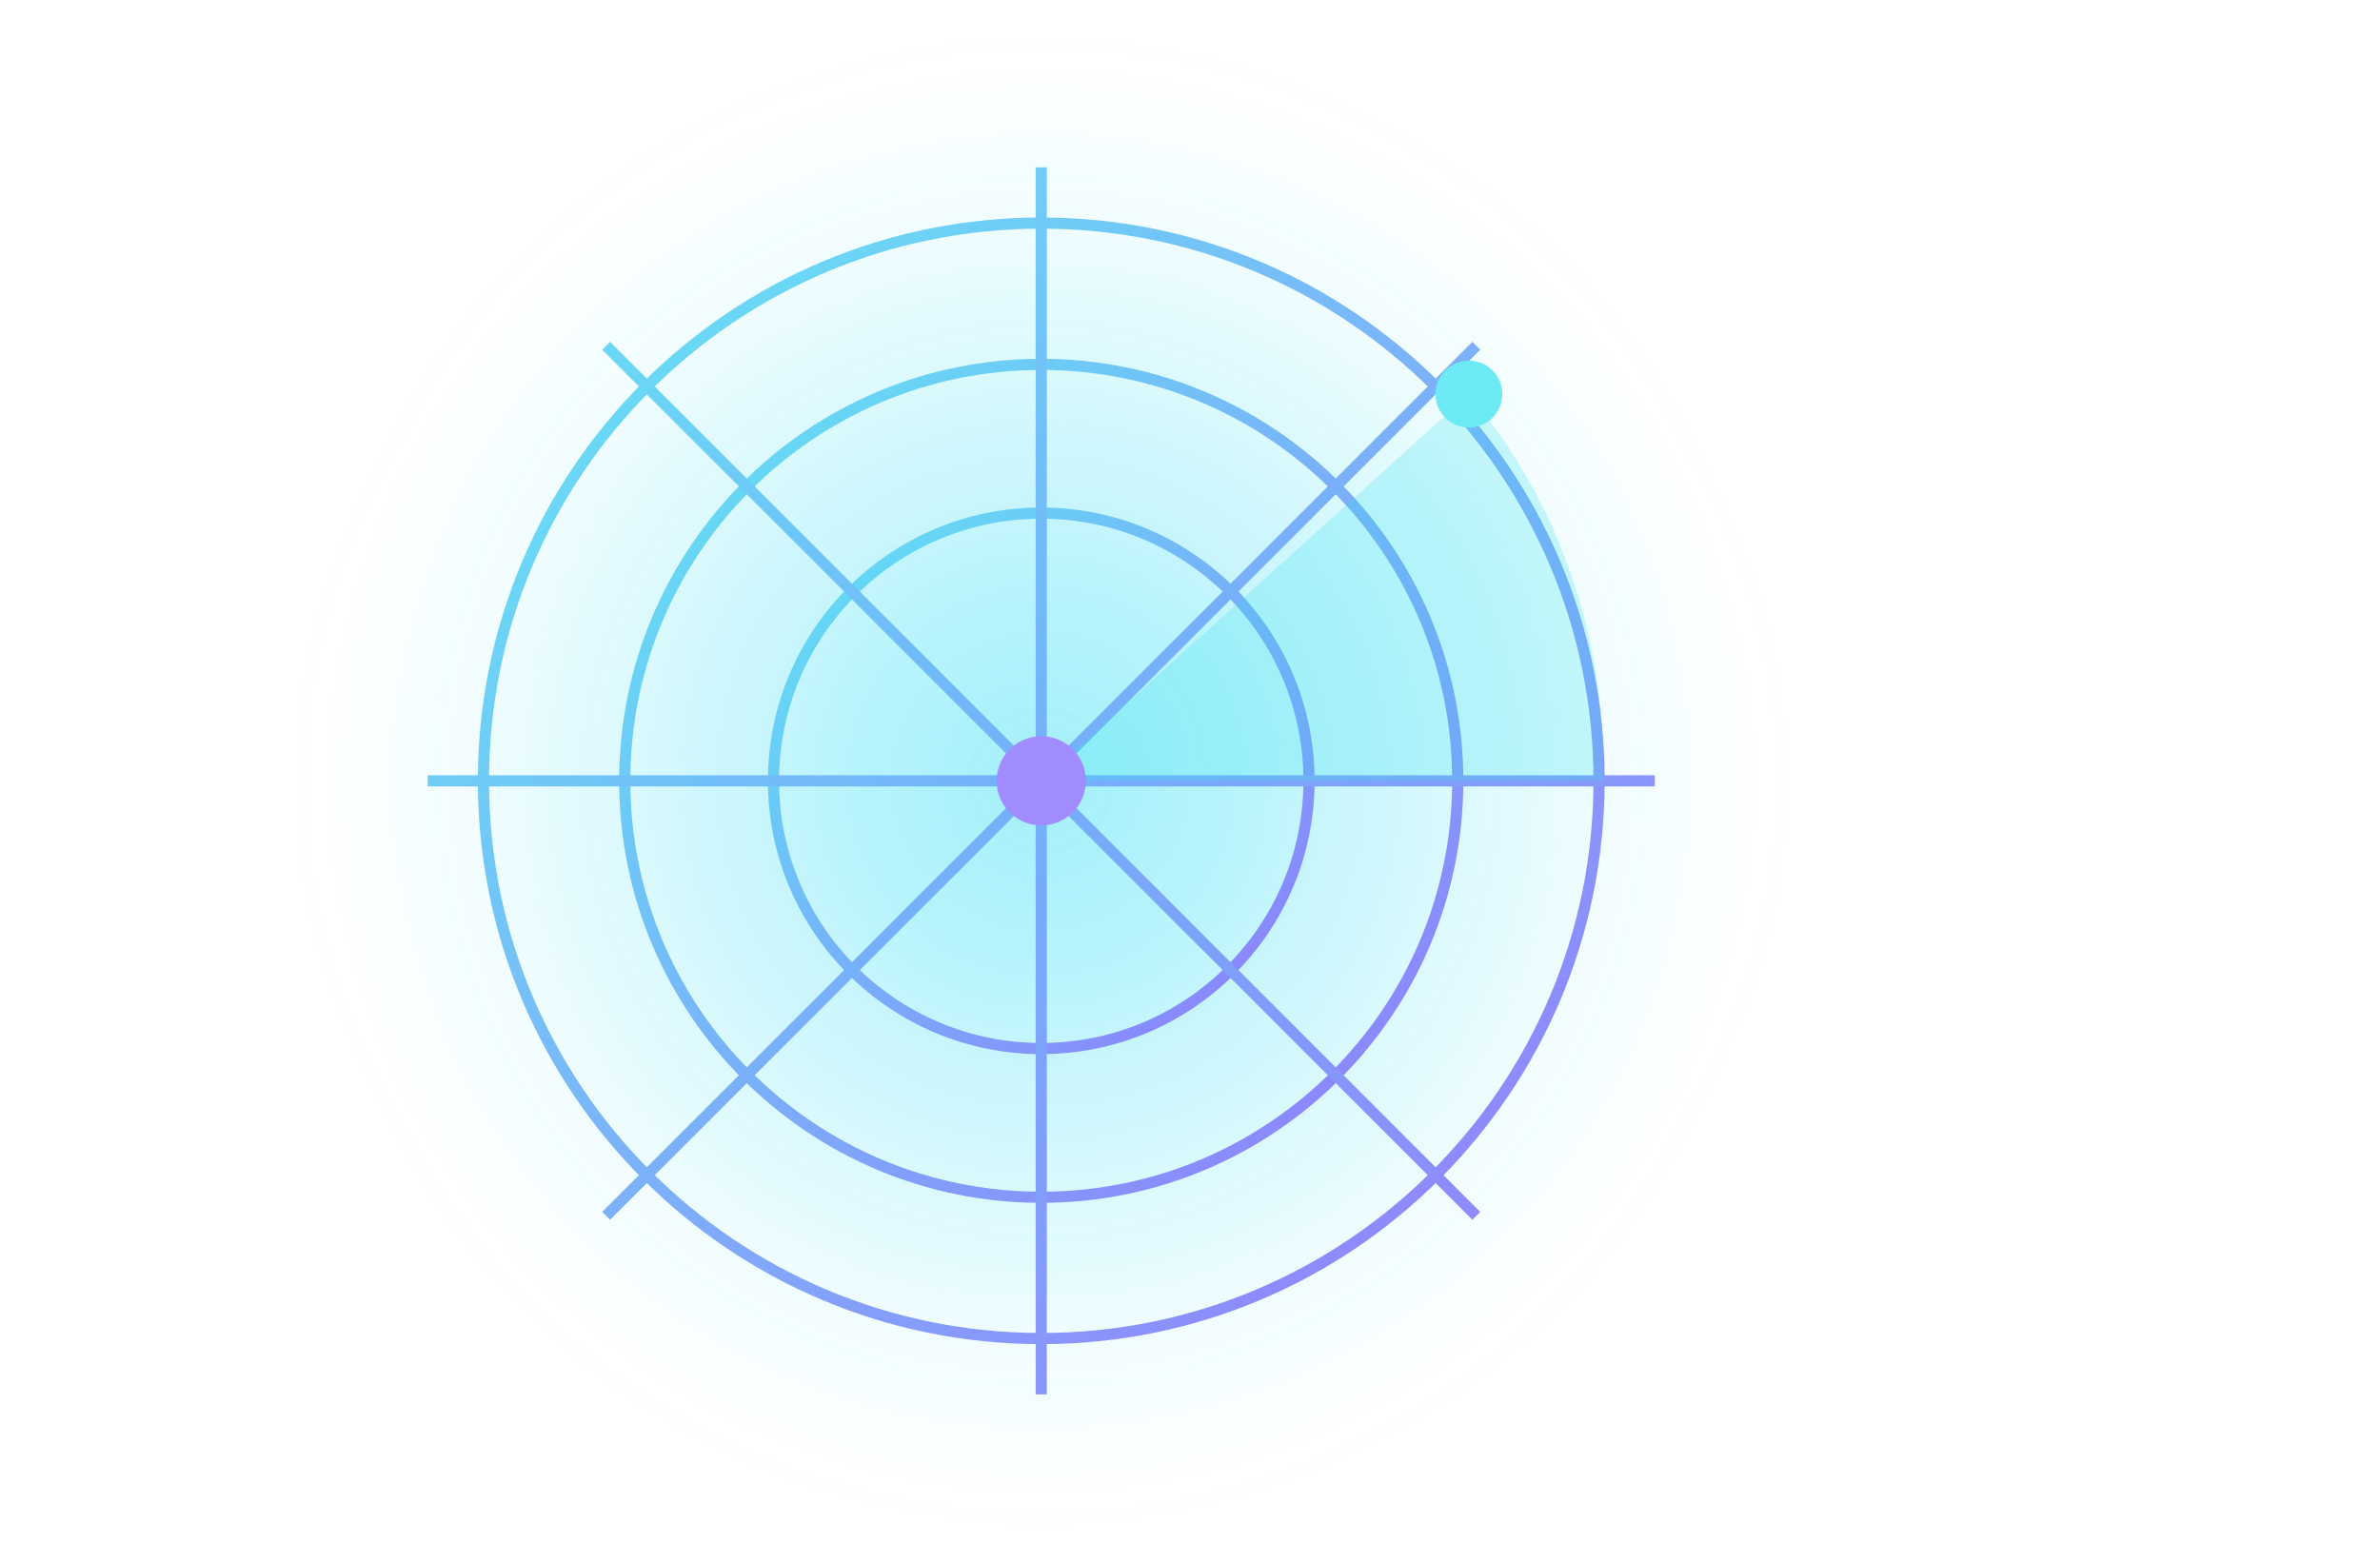
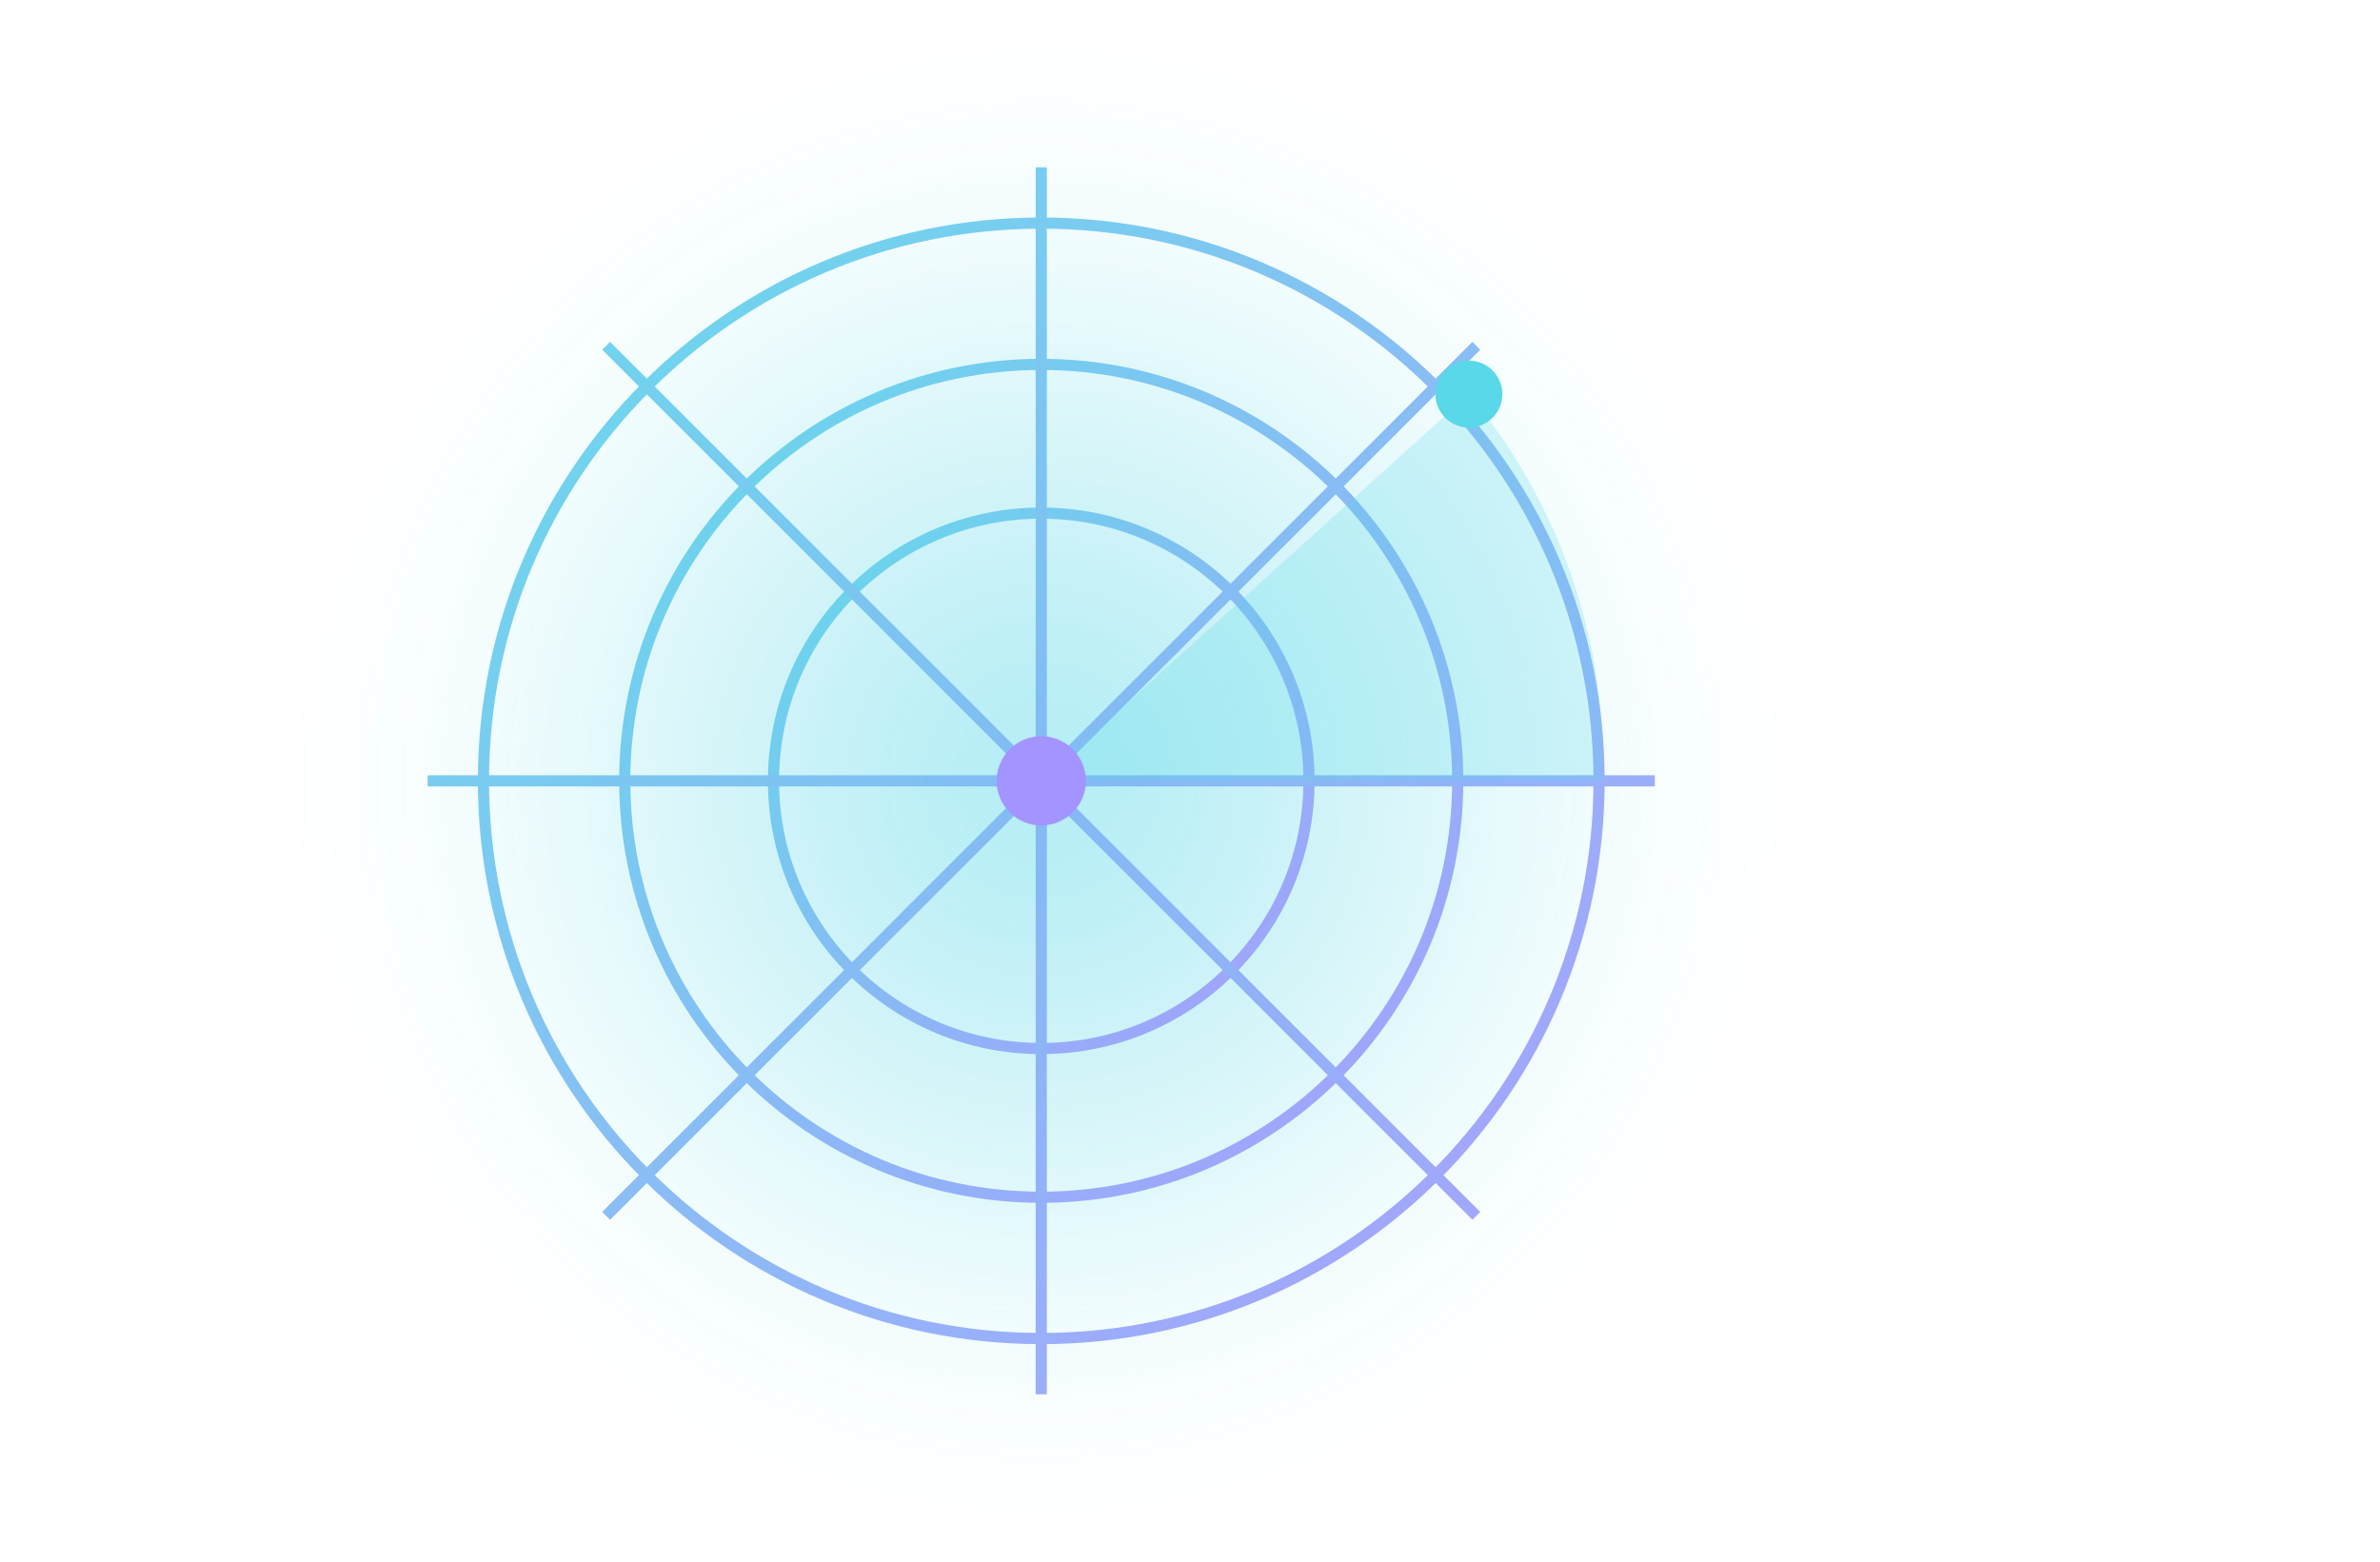
<svg xmlns="http://www.w3.org/2000/svg" viewBox="0 0 640 420" fill="none">
  <defs>
    <linearGradient id="g" x1="0" y1="0" x2="1" y2="1">
-       <stop stop-color="#53e5f2" />
-       <stop offset="1" stop-color="#8b6cff" />
+       <stop stop-color="#58d8e8" />
+       <stop offset="1" stop-color="#a394ff" />
    </linearGradient>
    <radialGradient id="glow">
-       <stop stop-color="#36dff5" stop-opacity=".5" />
-       <stop offset="1" stop-color="#36dff5" stop-opacity="0" />
+       <stop stop-color="#58d8e8" stop-opacity=".5" />
+       <stop offset="1" stop-color="#58d8e8" stop-opacity="0" />
    </radialGradient>
    <filter id="blur">
      <feGaussianBlur stdDeviation="18" />
    </filter>
  </defs>
  <circle cx="280" cy="210" r="180" fill="url(#glow)" filter="url(#blur)" />
  <g stroke="url(#g)" stroke-width="3" opacity=".9">
    <circle cx="280" cy="210" r="150" />
    <circle cx="280" cy="210" r="112" />
    <circle cx="280" cy="210" r="72" />
    <path d="M280 45v330M115 210h330M163 93l234 234M397 93L163 327" />
  </g>
-   <path d="M280 210l115-104a155 155 0 0 1 36 104z" fill="#39e2f2" fill-opacity=".25" />
-   <circle cx="280" cy="210" r="12" fill="#a18cff" />
-   <circle cx="395" cy="106" r="9" fill="#6deaf4" />
+   <path d="M280 210l115-104a155 155 0 0 1 36 104z" fill="#58d8e8" fill-opacity=".25" />
+   <circle cx="280" cy="210" r="12" fill="#a394ff" />
+   <circle cx="395" cy="106" r="9" fill="#58d8e8" />
</svg>
